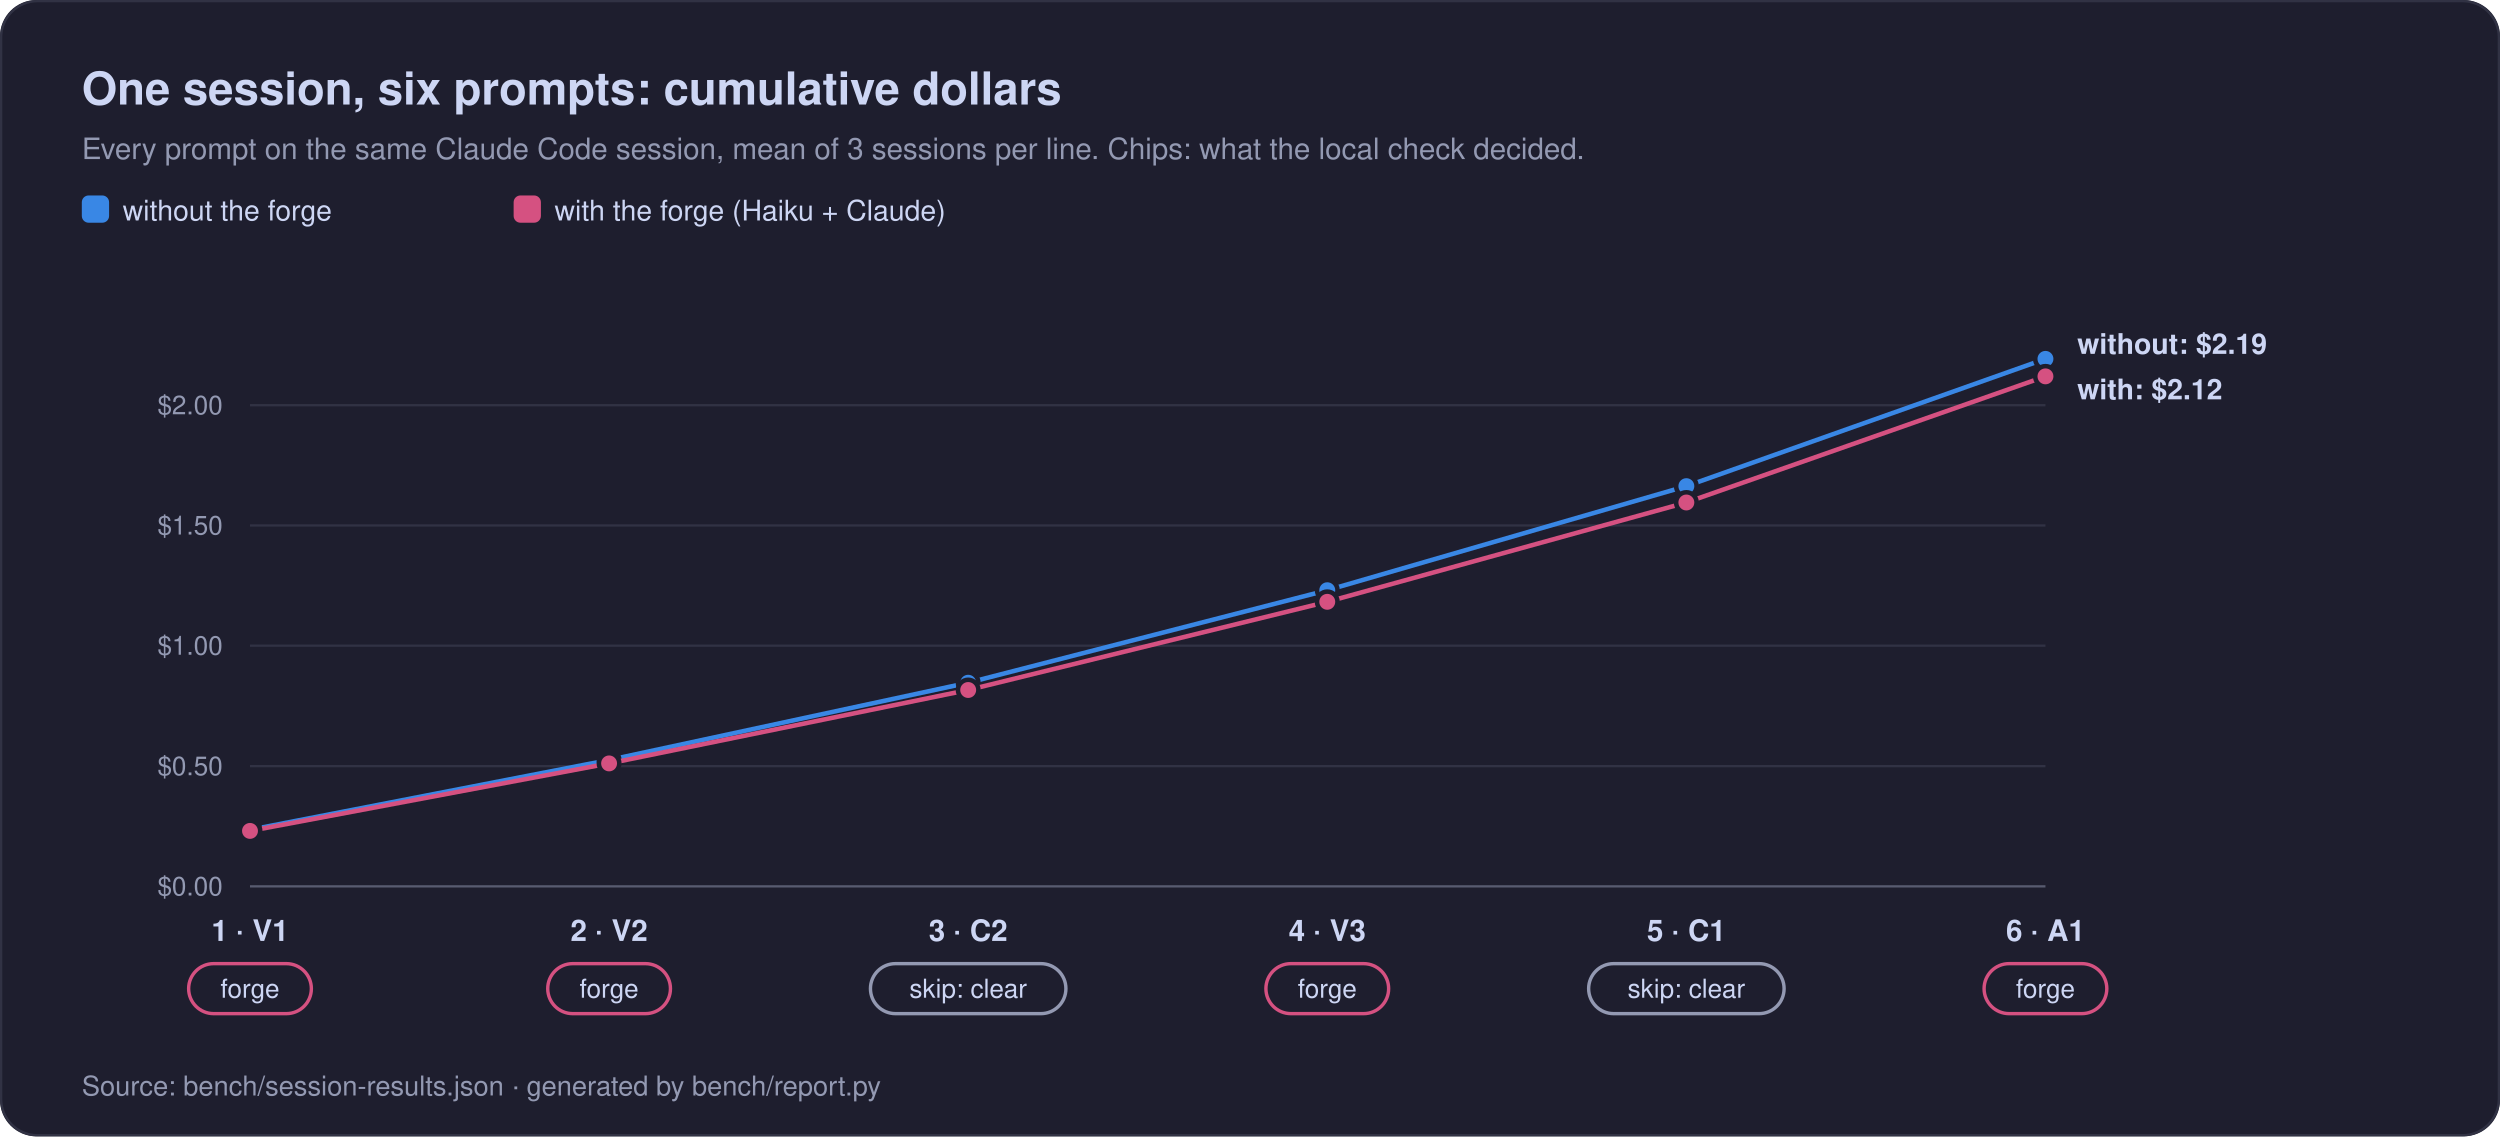
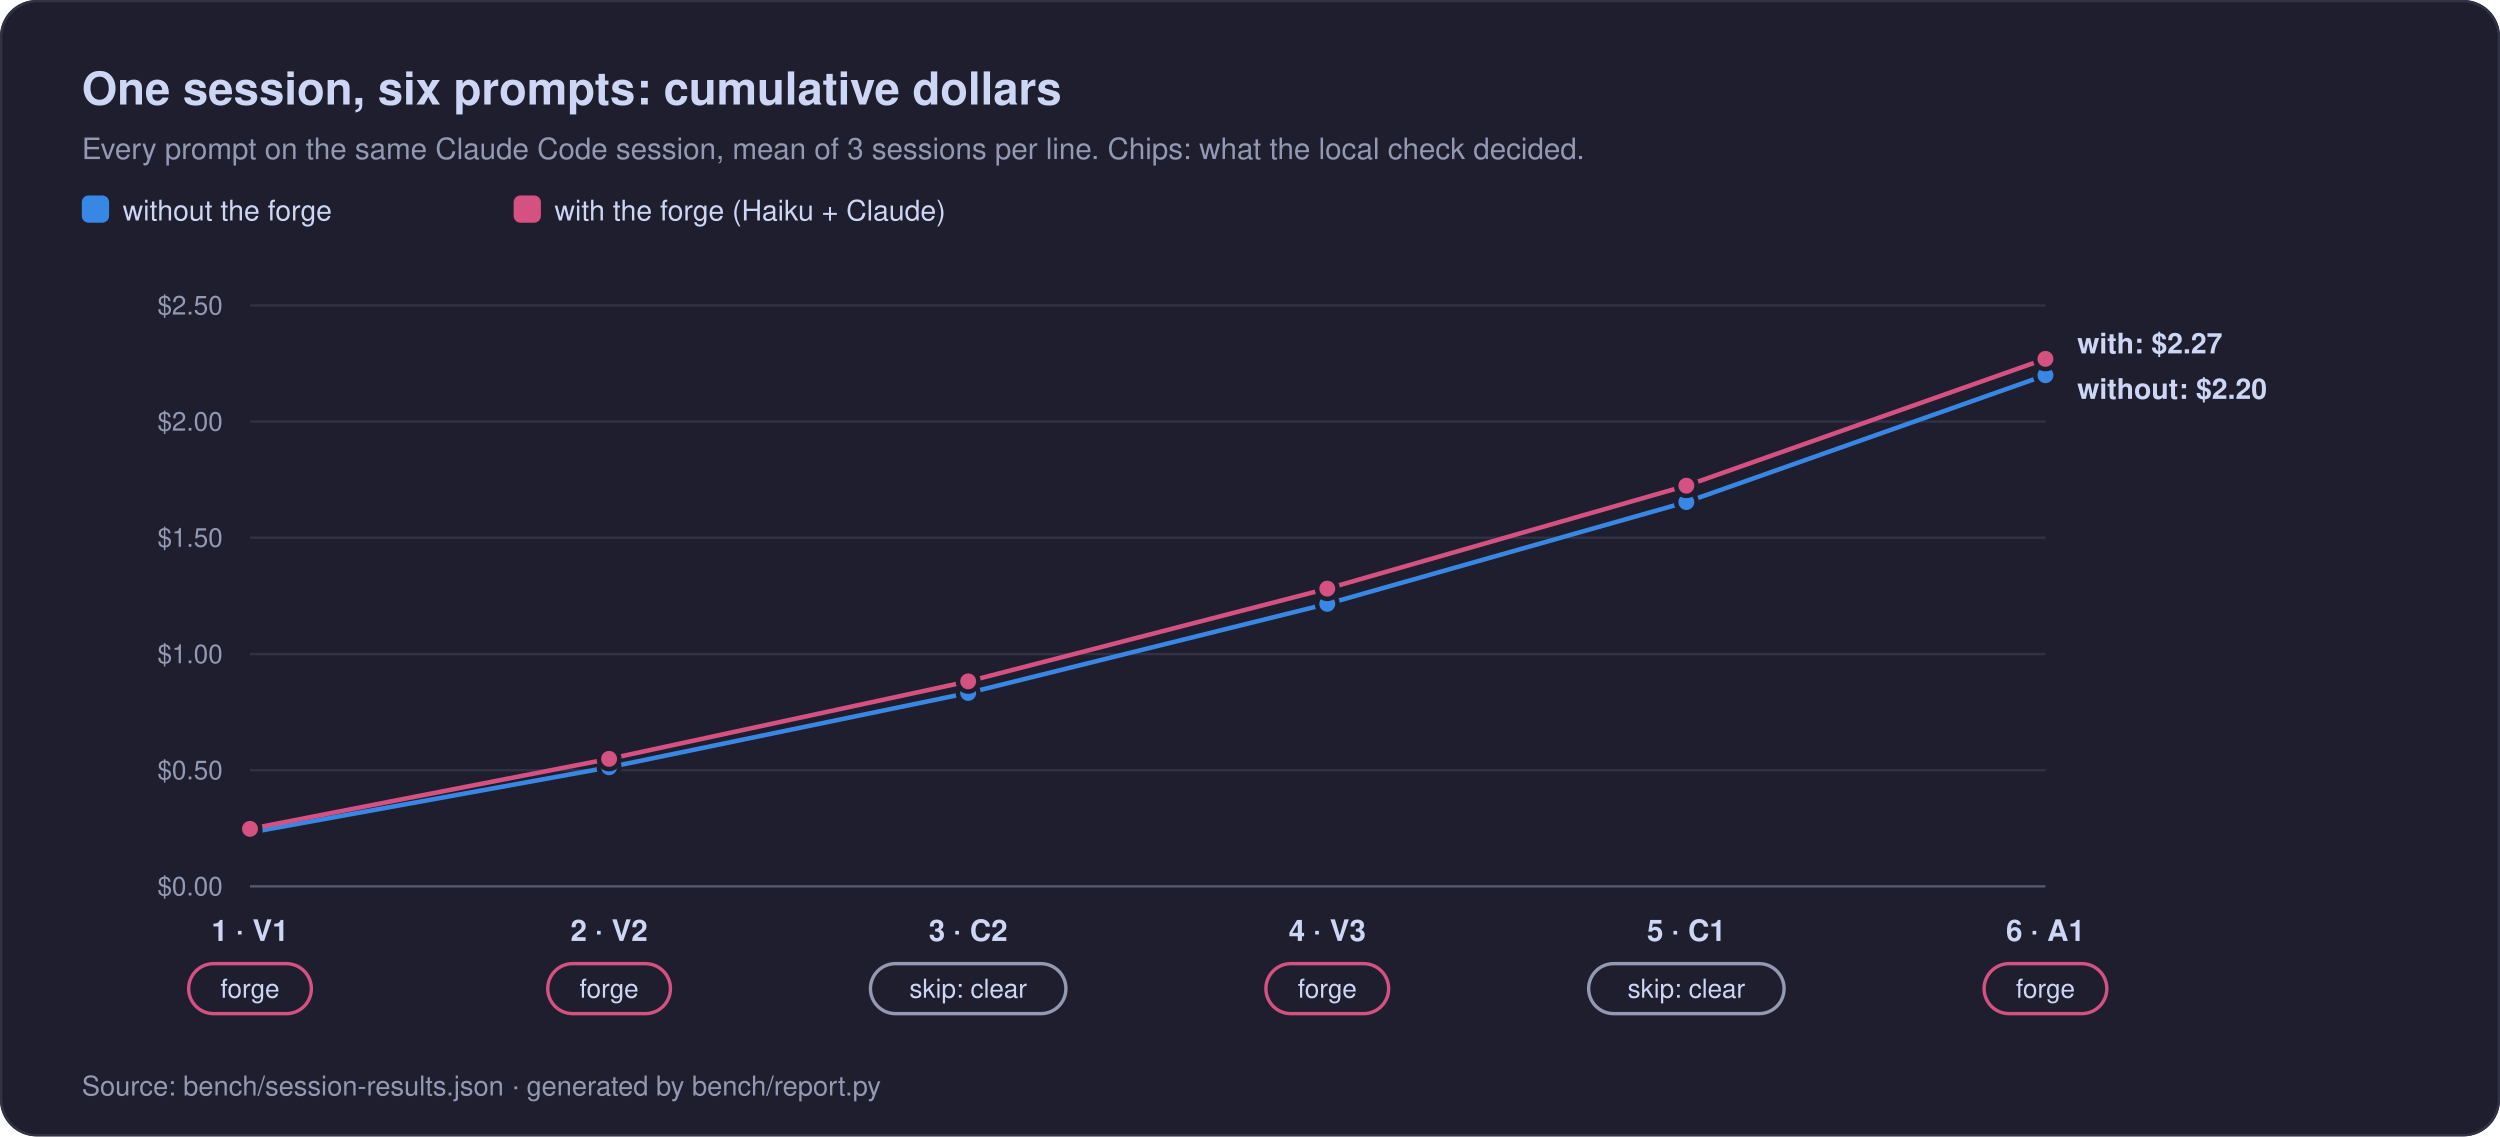
<svg xmlns="http://www.w3.org/2000/svg" viewBox="0 0 1100 500" width="1100" height="500" role="img" aria-label="Cumulative dollars across a six-prompt session, with and without the forge">
  <rect width="1100" height="500" rx="16" fill="#1e1e2e" />
  <rect x=".5" y=".5" width="1099" height="499" rx="16" fill="none" stroke="#313244" />
  <text x="36" y="46" font-family="-apple-system,BlinkMacSystemFont,'Segoe UI',Helvetica,Arial,sans-serif" font-size="20" font-weight="700" fill="#cdd6f4">One session, six prompts: cumulative dollars</text>
  <text x="36" y="70" font-family="-apple-system,BlinkMacSystemFont,'Segoe UI',Helvetica,Arial,sans-serif" font-size="13" fill="#9399b2">Every prompt on the same Claude Code session, mean of 3 sessions per line. Chips: what the local check decided.</text>
  <rect x="36" y="86" width="12" height="12" rx="3" fill="#3987e5" />
  <text x="54" y="97" font-family="-apple-system,BlinkMacSystemFont,'Segoe UI',Helvetica,Arial,sans-serif" font-size="12.5" fill="#cdd6f4">without the forge</text>
  <rect x="226" y="86" width="12" height="12" rx="3" fill="#d55181" />
  <text x="244" y="97" font-family="-apple-system,BlinkMacSystemFont,'Segoe UI',Helvetica,Arial,sans-serif" font-size="12.5" fill="#cdd6f4">with the forge (Haiku + Claude)</text>
  <line x1="110" y1="390.0" x2="900" y2="390.0" stroke="#585b70" stroke-width="1" />
  <text x="98" y="394.0" font-family="-apple-system,BlinkMacSystemFont,'Segoe UI',Helvetica,Arial,sans-serif" font-size="11.5" fill="#9399b2" text-anchor="end">$0.00</text>
-   <line x1="110" y1="337.1" x2="900" y2="337.1" stroke="#313244" stroke-width="1" />
-   <text x="98" y="341.1" font-family="-apple-system,BlinkMacSystemFont,'Segoe UI',Helvetica,Arial,sans-serif" font-size="11.5" fill="#9399b2" text-anchor="end">$0.50</text>
-   <line x1="110" y1="284.1" x2="900" y2="284.1" stroke="#313244" stroke-width="1" />
-   <text x="98" y="288.1" font-family="-apple-system,BlinkMacSystemFont,'Segoe UI',Helvetica,Arial,sans-serif" font-size="11.5" fill="#9399b2" text-anchor="end">$1.00</text>
-   <line x1="110" y1="231.2" x2="900" y2="231.2" stroke="#313244" stroke-width="1" />
-   <text x="98" y="235.2" font-family="-apple-system,BlinkMacSystemFont,'Segoe UI',Helvetica,Arial,sans-serif" font-size="11.5" fill="#9399b2" text-anchor="end">$1.50</text>
-   <line x1="110" y1="178.3" x2="900" y2="178.3" stroke="#313244" stroke-width="1" />
-   <text x="98" y="182.3" font-family="-apple-system,BlinkMacSystemFont,'Segoe UI',Helvetica,Arial,sans-serif" font-size="11.5" fill="#9399b2" text-anchor="end">$2.00</text>
+   <line x1="110" y1="338.9" x2="900" y2="338.9" stroke="#313244" stroke-width="1" />
+   <text x="98" y="342.9" font-family="-apple-system,BlinkMacSystemFont,'Segoe UI',Helvetica,Arial,sans-serif" font-size="11.5" fill="#9399b2" text-anchor="end">$0.50</text>
+   <line x1="110" y1="287.8" x2="900" y2="287.8" stroke="#313244" stroke-width="1" />
+   <text x="98" y="291.8" font-family="-apple-system,BlinkMacSystemFont,'Segoe UI',Helvetica,Arial,sans-serif" font-size="11.5" fill="#9399b2" text-anchor="end">$1.00</text>
+   <line x1="110" y1="236.6" x2="900" y2="236.6" stroke="#313244" stroke-width="1" />
+   <text x="98" y="240.6" font-family="-apple-system,BlinkMacSystemFont,'Segoe UI',Helvetica,Arial,sans-serif" font-size="11.5" fill="#9399b2" text-anchor="end">$1.50</text>
+   <line x1="110" y1="185.5" x2="900" y2="185.5" stroke="#313244" stroke-width="1" />
+   <text x="98" y="189.5" font-family="-apple-system,BlinkMacSystemFont,'Segoe UI',Helvetica,Arial,sans-serif" font-size="11.5" fill="#9399b2" text-anchor="end">$2.00</text>
+   <line x1="110" y1="134.4" x2="900" y2="134.4" stroke="#313244" stroke-width="1" />
+   <text x="98" y="138.4" font-family="-apple-system,BlinkMacSystemFont,'Segoe UI',Helvetica,Arial,sans-serif" font-size="11.5" fill="#9399b2" text-anchor="end">$2.50</text>
  <text x="110.0" y="414" font-family="-apple-system,BlinkMacSystemFont,'Segoe UI',Helvetica,Arial,sans-serif" font-size="13" font-weight="700" fill="#cdd6f4" text-anchor="middle">1 · V1</text>
  <rect x="83.0" y="424" width="54" height="22" rx="11" fill="none" stroke="#d55181" stroke-width="1.5" />
  <text x="110.0" y="439" font-family="-apple-system,BlinkMacSystemFont,'Segoe UI',Helvetica,Arial,sans-serif" font-size="11.5" fill="#cdd6f4" text-anchor="middle">forge</text>
  <text x="268.0" y="414" font-family="-apple-system,BlinkMacSystemFont,'Segoe UI',Helvetica,Arial,sans-serif" font-size="13" font-weight="700" fill="#cdd6f4" text-anchor="middle">2 · V2</text>
  <rect x="241.0" y="424" width="54" height="22" rx="11" fill="none" stroke="#d55181" stroke-width="1.5" />
  <text x="268.0" y="439" font-family="-apple-system,BlinkMacSystemFont,'Segoe UI',Helvetica,Arial,sans-serif" font-size="11.5" fill="#cdd6f4" text-anchor="middle">forge</text>
  <text x="426.0" y="414" font-family="-apple-system,BlinkMacSystemFont,'Segoe UI',Helvetica,Arial,sans-serif" font-size="13" font-weight="700" fill="#cdd6f4" text-anchor="middle">3 · C2</text>
  <rect x="383.0" y="424" width="86" height="22" rx="11" fill="none" stroke="#9399b2" stroke-width="1.5" />
  <text x="426.0" y="439" font-family="-apple-system,BlinkMacSystemFont,'Segoe UI',Helvetica,Arial,sans-serif" font-size="11.5" fill="#cdd6f4" text-anchor="middle">skip: clear</text>
  <text x="584.0" y="414" font-family="-apple-system,BlinkMacSystemFont,'Segoe UI',Helvetica,Arial,sans-serif" font-size="13" font-weight="700" fill="#cdd6f4" text-anchor="middle">4 · V3</text>
  <rect x="557.0" y="424" width="54" height="22" rx="11" fill="none" stroke="#d55181" stroke-width="1.5" />
  <text x="584.0" y="439" font-family="-apple-system,BlinkMacSystemFont,'Segoe UI',Helvetica,Arial,sans-serif" font-size="11.5" fill="#cdd6f4" text-anchor="middle">forge</text>
  <text x="742.0" y="414" font-family="-apple-system,BlinkMacSystemFont,'Segoe UI',Helvetica,Arial,sans-serif" font-size="13" font-weight="700" fill="#cdd6f4" text-anchor="middle">5 · C1</text>
  <rect x="699.0" y="424" width="86" height="22" rx="11" fill="none" stroke="#9399b2" stroke-width="1.5" />
  <text x="742.0" y="439" font-family="-apple-system,BlinkMacSystemFont,'Segoe UI',Helvetica,Arial,sans-serif" font-size="11.5" fill="#cdd6f4" text-anchor="middle">skip: clear</text>
  <text x="900.0" y="414" font-family="-apple-system,BlinkMacSystemFont,'Segoe UI',Helvetica,Arial,sans-serif" font-size="13" font-weight="700" fill="#cdd6f4" text-anchor="middle">6 · A1</text>
  <rect x="873.0" y="424" width="54" height="22" rx="11" fill="none" stroke="#d55181" stroke-width="1.5" />
  <text x="900.0" y="439" font-family="-apple-system,BlinkMacSystemFont,'Segoe UI',Helvetica,Arial,sans-serif" font-size="11.5" fill="#cdd6f4" text-anchor="middle">forge</text>
-   <polyline points="110.0,365.1 268.0,334.4 426.0,300.4 584.0,259.7 742.0,213.9 900.0,157.9" fill="none" stroke="#3987e5" stroke-width="2" stroke-linejoin="round" />
-   <circle cx="110.0" cy="365.1" r="4.5" fill="#3987e5" stroke="#1e1e2e" stroke-width="2" />
-   <circle cx="268.0" cy="334.4" r="4.5" fill="#3987e5" stroke="#1e1e2e" stroke-width="2" />
-   <circle cx="426.0" cy="300.4" r="4.5" fill="#3987e5" stroke="#1e1e2e" stroke-width="2" />
-   <circle cx="584.0" cy="259.7" r="4.5" fill="#3987e5" stroke="#1e1e2e" stroke-width="2" />
-   <circle cx="742.0" cy="213.9" r="4.5" fill="#3987e5" stroke="#1e1e2e" stroke-width="2" />
-   <circle cx="900.0" cy="157.9" r="4.5" fill="#3987e5" stroke="#1e1e2e" stroke-width="2" />
-   <polyline points="110.0,365.6 268.0,335.9 426.0,303.6 584.0,264.8 742.0,221.1 900.0,165.6" fill="none" stroke="#d55181" stroke-width="2" stroke-linejoin="round" />
-   <circle cx="110.0" cy="365.6" r="4.5" fill="#d55181" stroke="#1e1e2e" stroke-width="2" />
-   <circle cx="268.0" cy="335.9" r="4.5" fill="#d55181" stroke="#1e1e2e" stroke-width="2" />
-   <circle cx="426.0" cy="303.6" r="4.5" fill="#d55181" stroke="#1e1e2e" stroke-width="2" />
-   <circle cx="584.0" cy="264.8" r="4.5" fill="#d55181" stroke="#1e1e2e" stroke-width="2" />
-   <circle cx="742.0" cy="221.1" r="4.5" fill="#d55181" stroke="#1e1e2e" stroke-width="2" />
-   <circle cx="900.0" cy="165.6" r="4.5" fill="#d55181" stroke="#1e1e2e" stroke-width="2" />
-   <text x="914" y="155.7" font-family="-apple-system,BlinkMacSystemFont,'Segoe UI',Helvetica,Arial,sans-serif" font-size="12.5" font-weight="700" fill="#cdd6f4">without: $2.19</text>
-   <text x="914" y="175.7" font-family="-apple-system,BlinkMacSystemFont,'Segoe UI',Helvetica,Arial,sans-serif" font-size="12.5" font-weight="700" fill="#cdd6f4">with: $2.12</text>
+   <polyline points="110.0,366.3 268.0,337.6 426.0,304.9 584.0,265.7 742.0,220.9 900.0,165.1" fill="none" stroke="#3987e5" stroke-width="2" stroke-linejoin="round" />
+   <circle cx="110.0" cy="366.3" r="4.5" fill="#3987e5" stroke="#1e1e2e" stroke-width="2" />
+   <circle cx="268.0" cy="337.6" r="4.5" fill="#3987e5" stroke="#1e1e2e" stroke-width="2" />
+   <circle cx="426.0" cy="304.9" r="4.5" fill="#3987e5" stroke="#1e1e2e" stroke-width="2" />
+   <circle cx="584.0" cy="265.7" r="4.5" fill="#3987e5" stroke="#1e1e2e" stroke-width="2" />
+   <circle cx="742.0" cy="220.9" r="4.5" fill="#3987e5" stroke="#1e1e2e" stroke-width="2" />
+   <circle cx="900.0" cy="165.1" r="4.5" fill="#3987e5" stroke="#1e1e2e" stroke-width="2" />
+   <polyline points="110.0,364.7 268.0,333.9 426.0,299.8 584.0,259.0 742.0,213.7 900.0,157.9" fill="none" stroke="#d55181" stroke-width="2" stroke-linejoin="round" />
+   <circle cx="110.0" cy="364.7" r="4.5" fill="#d55181" stroke="#1e1e2e" stroke-width="2" />
+   <circle cx="268.0" cy="333.9" r="4.5" fill="#d55181" stroke="#1e1e2e" stroke-width="2" />
+   <circle cx="426.0" cy="299.8" r="4.5" fill="#d55181" stroke="#1e1e2e" stroke-width="2" />
+   <circle cx="584.0" cy="259.0" r="4.5" fill="#d55181" stroke="#1e1e2e" stroke-width="2" />
+   <circle cx="742.0" cy="213.7" r="4.5" fill="#d55181" stroke="#1e1e2e" stroke-width="2" />
+   <circle cx="900.0" cy="157.9" r="4.5" fill="#d55181" stroke="#1e1e2e" stroke-width="2" />
+   <text x="914" y="175.5" font-family="-apple-system,BlinkMacSystemFont,'Segoe UI',Helvetica,Arial,sans-serif" font-size="12.5" font-weight="700" fill="#cdd6f4">without: $2.20</text>
+   <text x="914" y="155.5" font-family="-apple-system,BlinkMacSystemFont,'Segoe UI',Helvetica,Arial,sans-serif" font-size="12.5" font-weight="700" fill="#cdd6f4">with: $2.27</text>
  <text x="36" y="482" font-family="-apple-system,BlinkMacSystemFont,'Segoe UI',Helvetica,Arial,sans-serif" font-size="12" fill="#9399b2">Source: bench/session-results.json · generated by bench/report.py</text>
</svg>
